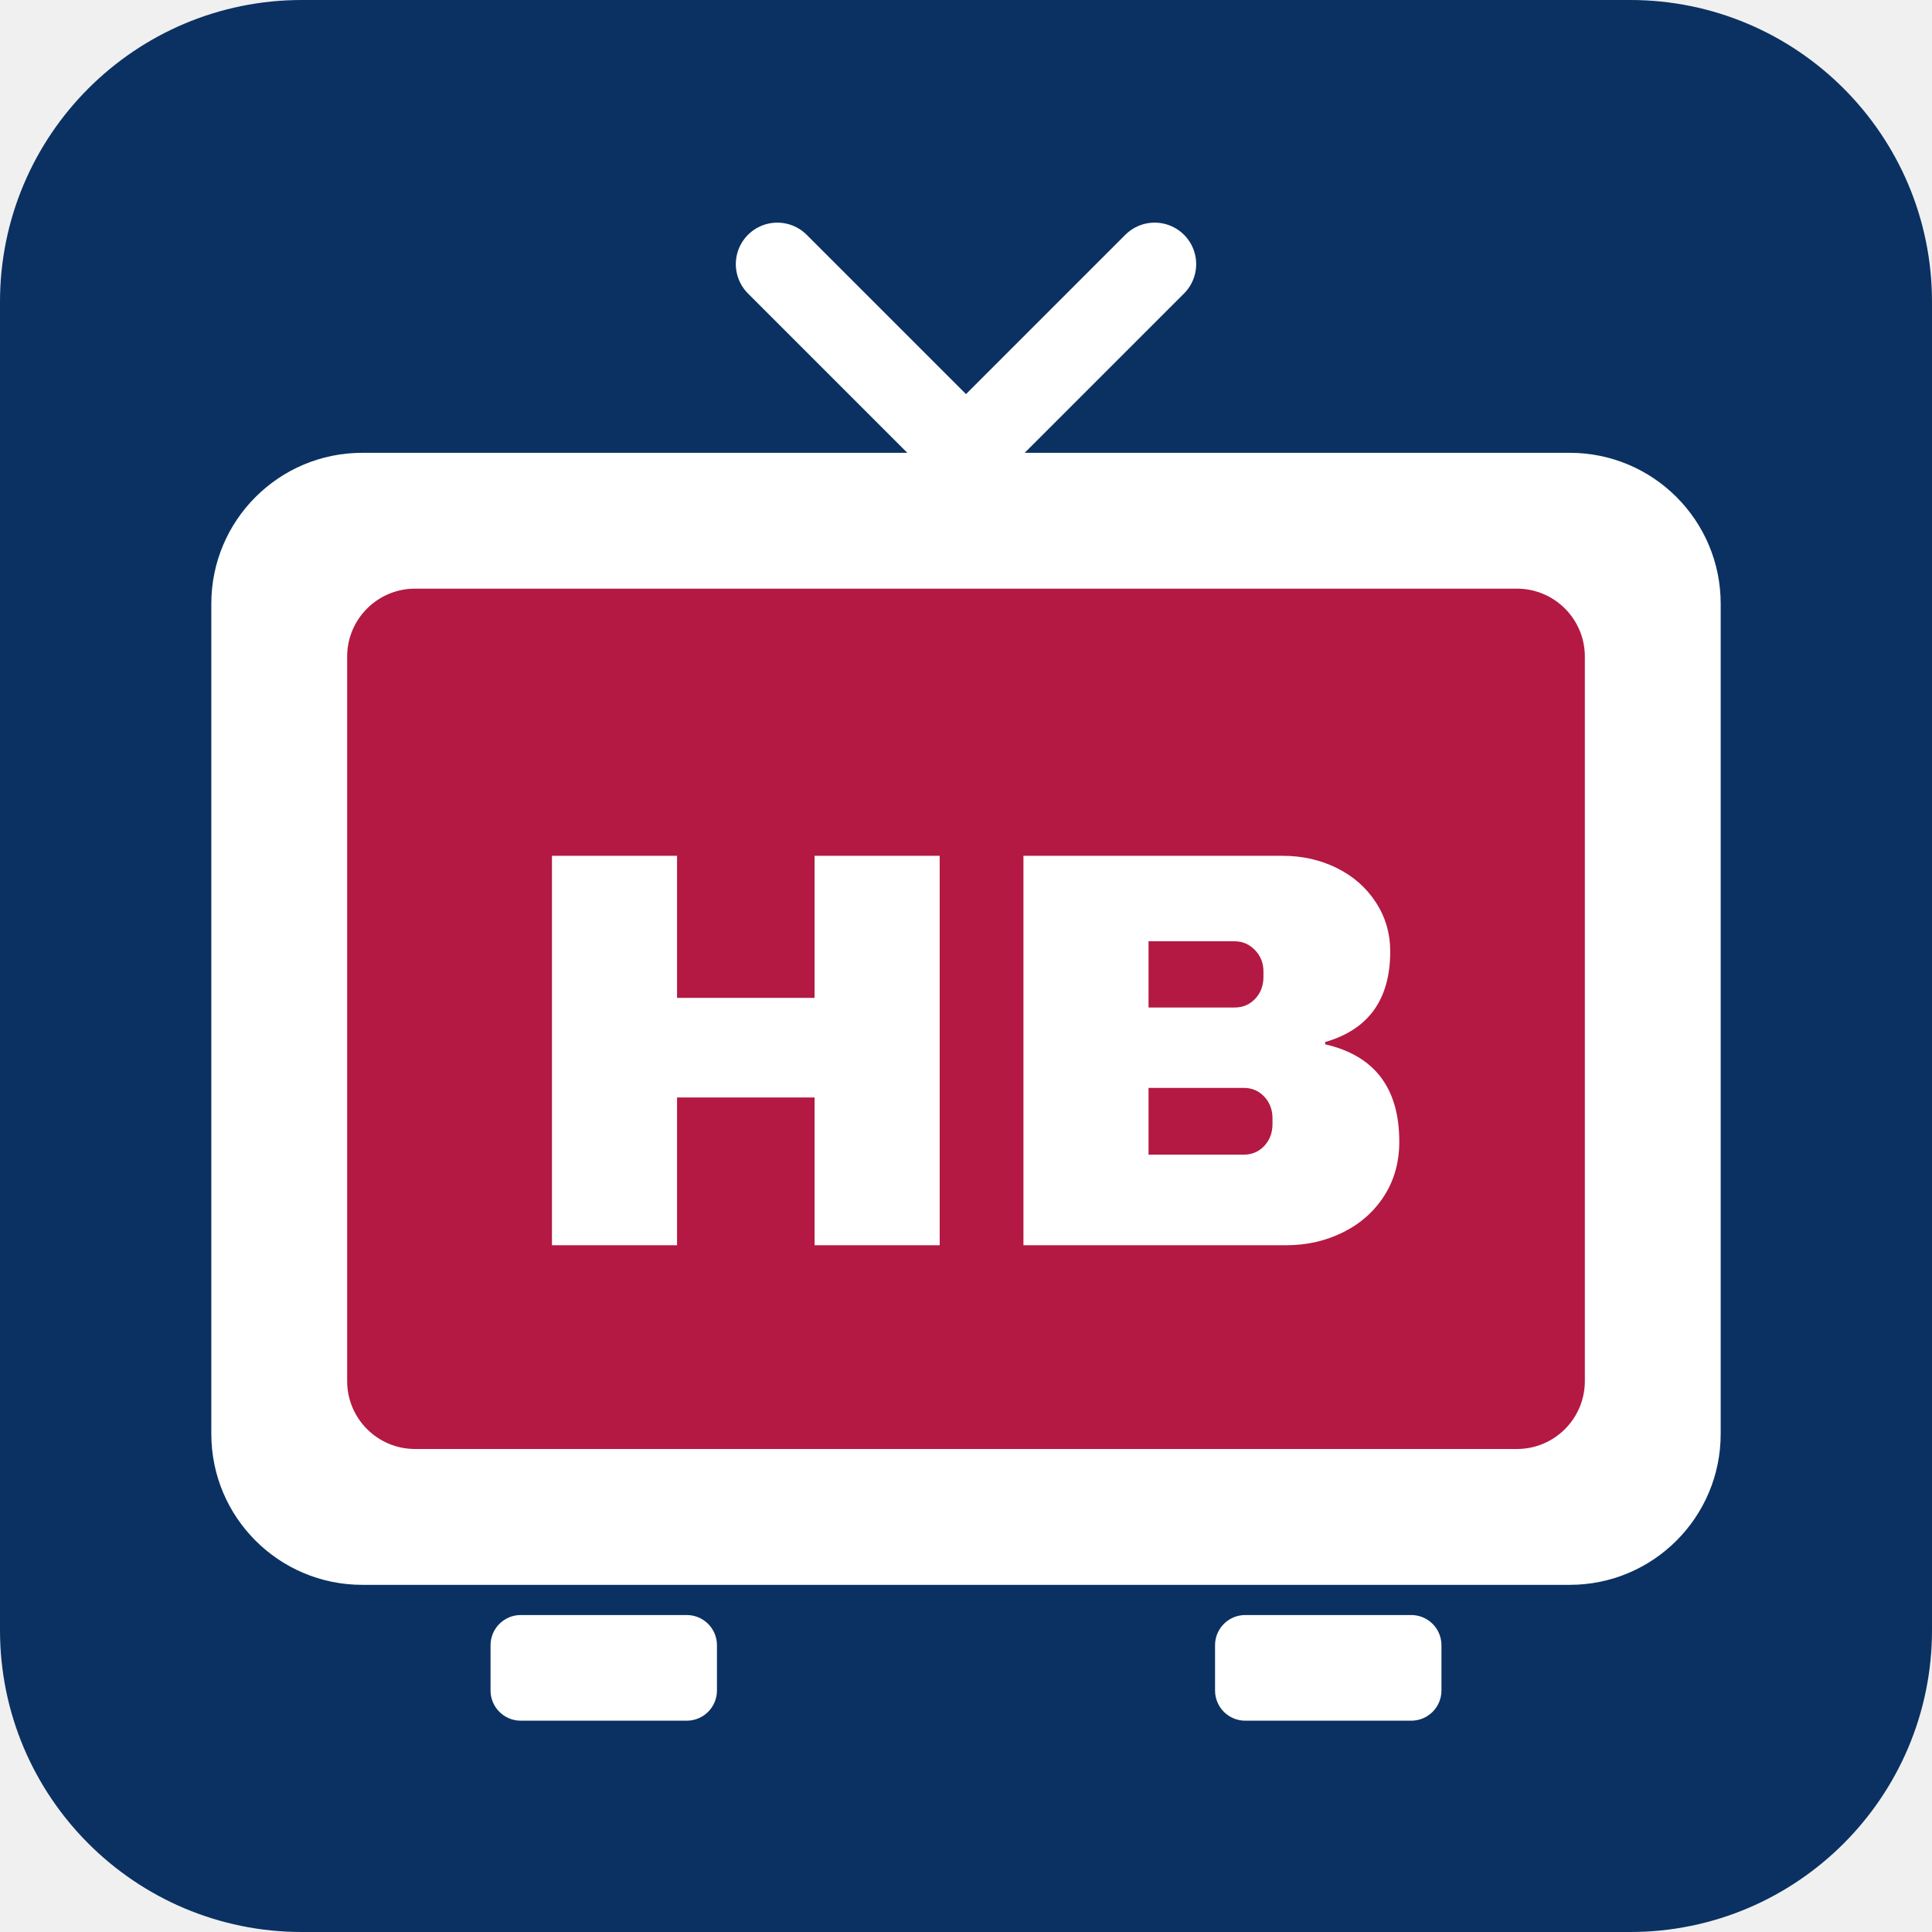
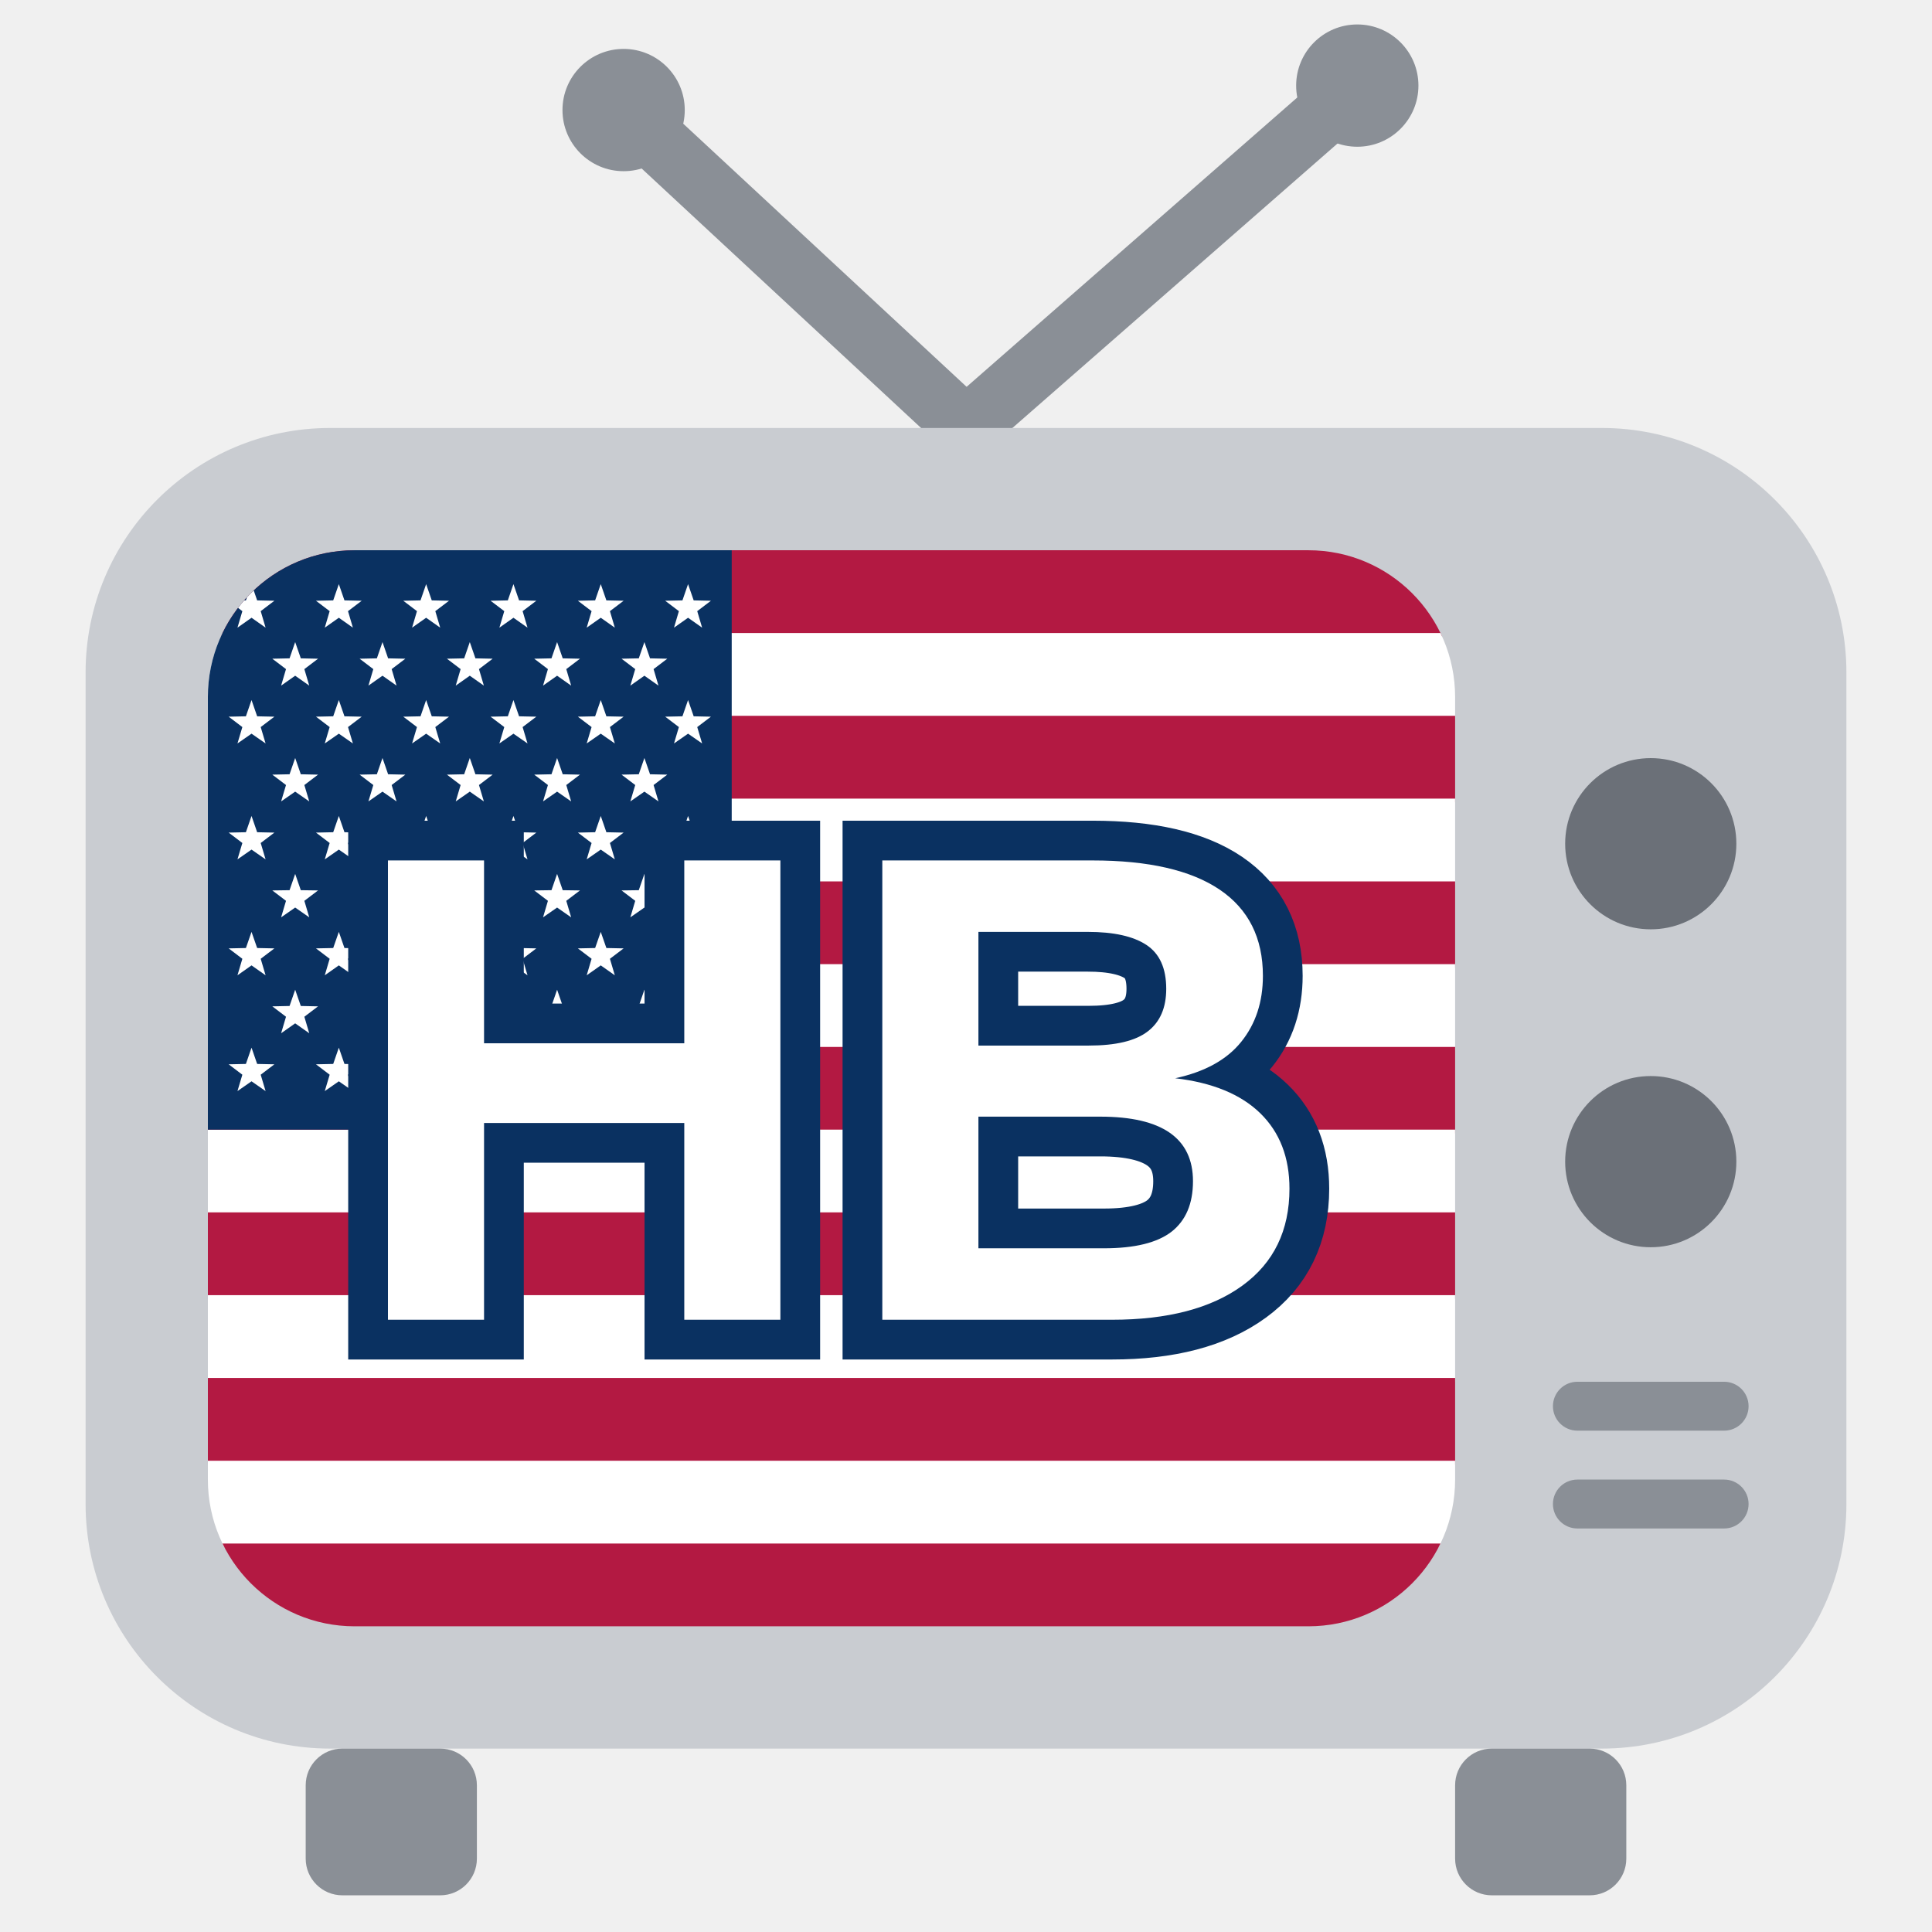
- <svg xmlns="http://www.w3.org/2000/svg" viewBox="0 0 512 512">
-   <rect width="512" height="512" rx="80" fill="#0a3161" />
-   <path d="M206 70 L256 120 L306 70" stroke="#ffffff" stroke-width="22" fill="none" stroke-linecap="round" stroke-linejoin="round" />
-   <rect x="56" y="120" width="400" height="300" rx="40" fill="#ffffff" />
-   <rect x="92" y="156" width="328" height="228" rx="18" fill="#b31942" />
-   <path d="M215.875 330.0V290.85H179.425V330.0H146.275V226.8H179.425V264.45H215.875V226.8H249.025V330.0ZM368.425 252.15Q368.425 271.2 351.175 276.15V276.75Q370.825 281.25 370.825 302.55Q370.825 310.65 366.85 316.875Q362.875 323.1 355.975 326.55Q349.075 330.0 340.825 330.0H271.225V226.8H339.925Q347.725 226.8 354.25 230.025Q360.775 233.25 364.6 239.1Q368.425 244.95 368.425 252.15ZM304.375 267.0H327.175Q330.475 267.0 332.65 264.675Q334.825 262.35 334.825 258.9V257.4Q334.825 254.1 332.575 251.775Q330.325 249.45 327.175 249.45H304.375ZM304.375 306.0H329.575Q332.875 306.0 335.05 303.675Q337.225 301.35 337.225 297.9V296.4Q337.225 292.95 335.05 290.625Q332.875 288.3 329.575 288.3H304.375Z" fill="#ffffff" />
-   <rect x="130" y="428" width="60" height="28" rx="8" fill="#ffffff" />
-   <rect x="322" y="428" width="60" height="28" rx="8" fill="#ffffff" />
+ <svg xmlns="http://www.w3.org/2000/svg" viewBox="11 9 158 158" width="180" height="180">
+   <line x1="90" y1="44" x2="62" y2="18" stroke="#8A8F96" stroke-width="5" stroke-linecap="round" />
+   <line x1="90" y1="44" x2="122" y2="16" stroke="#8A8F96" stroke-width="5" stroke-linecap="round" />
+   <circle cx="62" cy="18" r="5" fill="#8A8F96" />
+   <circle cx="122" cy="16" r="5" fill="#8A8F96" />
+   <rect x="18" y="44" width="144" height="108" rx="20" fill="#C9CCD1" />
+   <circle cx="146" cy="78" r="7" fill="#6B7078" />
+   <circle cx="146" cy="104" r="7" fill="#6B7078" />
+   <rect x="138" y="122" width="16" height="4" rx="2" fill="#8A8F96" />
+   <rect x="138" y="130" width="16" height="4" rx="2" fill="#8A8F96" />
+   <rect x="36" y="152" width="14" height="12" rx="3" fill="#8A8F96" />
+   <rect x="130" y="152" width="14" height="12" rx="3" fill="#8A8F96" />
+   <clipPath id="scr">
+     <rect x="28" y="54" width="102" height="88" rx="12" />
+   </clipPath>
+   <g clip-path="url(#scr)">
+     <rect x="28" y="54.00" width="102" height="7.07" fill="#B31942" />
+     <rect x="28" y="60.77" width="102" height="7.07" fill="#FFFFFF" />
+     <rect x="28" y="67.54" width="102" height="7.07" fill="#B31942" />
+     <rect x="28" y="74.31" width="102" height="7.07" fill="#FFFFFF" />
+     <rect x="28" y="81.08" width="102" height="7.07" fill="#B31942" />
+     <rect x="28" y="87.85" width="102" height="7.07" fill="#FFFFFF" />
+     <rect x="28" y="94.62" width="102" height="7.07" fill="#B31942" />
+     <rect x="28" y="101.38" width="102" height="7.07" fill="#FFFFFF" />
+     <rect x="28" y="108.15" width="102" height="7.07" fill="#B31942" />
+     <rect x="28" y="114.92" width="102" height="7.07" fill="#FFFFFF" />
+     <rect x="28" y="121.69" width="102" height="7.07" fill="#B31942" />
+     <rect x="28" y="128.46" width="102" height="7.07" fill="#FFFFFF" />
+     <rect x="28" y="135.23" width="102" height="7.07" fill="#B31942" />
+     <rect x="28" y="54" width="42.84" height="47.38" fill="#0A3161" />
+     <polygon points="31.57,56.77 32.03,58.10 33.44,58.13 32.32,58.98 32.72,60.33 31.57,59.52 30.42,60.33 30.82,58.98 29.70,58.13 31.11,58.10" fill="#FFFFFF" />
+     <polygon points="38.71,56.77 39.17,58.10 40.58,58.13 39.46,58.98 39.86,60.33 38.71,59.52 37.56,60.33 37.96,58.98 36.84,58.13 38.25,58.10" fill="#FFFFFF" />
+     <polygon points="45.85,56.77 46.31,58.10 47.72,58.13 46.60,58.98 47.00,60.33 45.85,59.52 44.70,60.33 45.10,58.98 43.98,58.13 45.39,58.10" fill="#FFFFFF" />
+     <polygon points="52.99,56.77 53.45,58.10 54.86,58.13 53.74,58.98 54.14,60.33 52.99,59.52 51.84,60.33 52.24,58.98 51.12,58.13 52.53,58.10" fill="#FFFFFF" />
+     <polygon points="60.13,56.77 60.59,58.10 62.00,58.13 60.88,58.98 61.28,60.33 60.13,59.52 58.98,60.33 59.38,58.98 58.26,58.13 59.67,58.10" fill="#FFFFFF" />
+     <polygon points="67.27,56.77 67.73,58.10 69.14,58.13 68.02,58.98 68.42,60.33 67.27,59.52 66.12,60.33 66.52,58.98 65.40,58.13 66.81,58.10" fill="#FFFFFF" />
+     <polygon points="35.14,61.51 35.60,62.84 37.01,62.87 35.89,63.72 36.29,65.07 35.14,64.26 33.99,65.07 34.39,63.72 33.27,62.87 34.68,62.84" fill="#FFFFFF" />
+     <polygon points="42.28,61.51 42.74,62.84 44.15,62.87 43.03,63.72 43.43,65.07 42.28,64.26 41.13,65.07 41.53,63.72 40.41,62.87 41.82,62.84" fill="#FFFFFF" />
+     <polygon points="49.42,61.51 49.88,62.84 51.29,62.87 50.17,63.72 50.57,65.07 49.42,64.26 48.27,65.07 48.67,63.72 47.55,62.87 48.96,62.84" fill="#FFFFFF" />
+     <polygon points="56.56,61.51 57.02,62.84 58.43,62.87 57.31,63.72 57.71,65.07 56.56,64.26 55.41,65.07 55.81,63.72 54.69,62.87 56.10,62.84" fill="#FFFFFF" />
+     <polygon points="63.70,61.51 64.16,62.84 65.57,62.87 64.45,63.72 64.85,65.07 63.70,64.26 62.55,65.07 62.95,63.72 61.83,62.87 63.24,62.84" fill="#FFFFFF" />
+     <polygon points="31.57,66.25 32.03,67.58 33.44,67.61 32.32,68.46 32.72,69.80 31.57,69.00 30.42,69.80 30.82,68.46 29.70,67.61 31.11,67.58" fill="#FFFFFF" />
+     <polygon points="38.71,66.25 39.17,67.58 40.58,67.61 39.46,68.46 39.86,69.80 38.71,69.00 37.56,69.80 37.96,68.46 36.84,67.61 38.25,67.58" fill="#FFFFFF" />
+     <polygon points="45.85,66.25 46.31,67.58 47.72,67.61 46.60,68.46 47.00,69.80 45.85,69.00 44.70,69.80 45.10,68.46 43.98,67.61 45.39,67.58" fill="#FFFFFF" />
+     <polygon points="52.99,66.25 53.45,67.58 54.86,67.61 53.74,68.46 54.14,69.80 52.99,69.00 51.84,69.80 52.24,68.46 51.12,67.61 52.53,67.58" fill="#FFFFFF" />
+     <polygon points="60.13,66.25 60.59,67.58 62.00,67.61 60.88,68.46 61.28,69.80 60.13,69.00 58.98,69.80 59.38,68.46 58.26,67.61 59.67,67.58" fill="#FFFFFF" />
+     <polygon points="67.27,66.25 67.73,67.58 69.14,67.61 68.02,68.46 68.42,69.80 67.27,69.00 66.12,69.80 66.52,68.46 65.40,67.61 66.81,67.58" fill="#FFFFFF" />
+     <polygon points="35.14,70.99 35.60,72.32 37.01,72.35 35.89,73.20 36.29,74.54 35.14,73.74 33.99,74.54 34.39,73.20 33.27,72.35 34.68,72.32" fill="#FFFFFF" />
+     <polygon points="42.28,70.99 42.74,72.32 44.15,72.35 43.03,73.20 43.43,74.54 42.28,73.74 41.13,74.54 41.53,73.20 40.41,72.35 41.82,72.32" fill="#FFFFFF" />
+     <polygon points="49.42,70.99 49.88,72.32 51.29,72.35 50.17,73.20 50.57,74.54 49.42,73.74 48.27,74.54 48.67,73.20 47.55,72.35 48.96,72.32" fill="#FFFFFF" />
+     <polygon points="56.56,70.99 57.02,72.32 58.43,72.35 57.31,73.20 57.71,74.54 56.56,73.74 55.41,74.54 55.81,73.20 54.69,72.35 56.10,72.32" fill="#FFFFFF" />
+     <polygon points="63.70,70.99 64.16,72.32 65.57,72.35 64.45,73.20 64.85,74.54 63.70,73.74 62.55,74.54 62.95,73.20 61.83,72.35 63.24,72.32" fill="#FFFFFF" />
+     <polygon points="31.57,75.73 32.03,77.06 33.44,77.09 32.32,77.94 32.72,79.28 31.57,78.48 30.42,79.28 30.82,77.94 29.70,77.09 31.11,77.06" fill="#FFFFFF" />
+     <polygon points="38.71,75.73 39.17,77.06 40.58,77.09 39.46,77.94 39.86,79.28 38.71,78.48 37.56,79.28 37.96,77.94 36.84,77.09 38.25,77.06" fill="#FFFFFF" />
+     <polygon points="45.85,75.73 46.31,77.06 47.72,77.09 46.60,77.94 47.00,79.28 45.85,78.48 44.70,79.28 45.10,77.94 43.98,77.09 45.39,77.06" fill="#FFFFFF" />
+     <polygon points="52.99,75.73 53.45,77.06 54.86,77.09 53.74,77.94 54.14,79.28 52.99,78.48 51.84,79.28 52.24,77.94 51.12,77.09 52.53,77.06" fill="#FFFFFF" />
+     <polygon points="60.13,75.73 60.59,77.06 62.00,77.09 60.88,77.94 61.28,79.28 60.13,78.48 58.98,79.28 59.38,77.94 58.26,77.09 59.67,77.06" fill="#FFFFFF" />
+     <polygon points="67.27,75.73 67.73,77.06 69.14,77.09 68.02,77.94 68.42,79.28 67.27,78.48 66.12,79.28 66.52,77.94 65.40,77.09 66.81,77.06" fill="#FFFFFF" />
+     <polygon points="35.14,80.47 35.60,81.80 37.01,81.82 35.89,82.67 36.29,84.02 35.14,83.22 33.99,84.02 34.39,82.67 33.27,81.82 34.68,81.80" fill="#FFFFFF" />
+     <polygon points="42.28,80.47 42.74,81.80 44.15,81.82 43.03,82.67 43.43,84.02 42.28,83.22 41.13,84.02 41.53,82.67 40.41,81.82 41.82,81.80" fill="#FFFFFF" />
+     <polygon points="49.42,80.47 49.88,81.80 51.29,81.82 50.17,82.67 50.57,84.02 49.42,83.22 48.27,84.02 48.67,82.67 47.55,81.82 48.96,81.80" fill="#FFFFFF" />
+     <polygon points="56.56,80.47 57.02,81.80 58.43,81.82 57.31,82.67 57.71,84.02 56.56,83.22 55.41,84.02 55.81,82.67 54.69,81.82 56.10,81.80" fill="#FFFFFF" />
+     <polygon points="63.70,80.47 64.16,81.80 65.57,81.82 64.45,82.67 64.85,84.02 63.70,83.22 62.55,84.02 62.95,82.67 61.83,81.82 63.24,81.80" fill="#FFFFFF" />
+     <polygon points="31.57,85.21 32.03,86.53 33.44,86.56 32.32,87.41 32.72,88.76 31.57,87.95 30.42,88.76 30.82,87.41 29.70,86.56 31.11,86.53" fill="#FFFFFF" />
+     <polygon points="38.71,85.21 39.17,86.53 40.58,86.56 39.46,87.41 39.86,88.76 38.71,87.95 37.56,88.76 37.96,87.41 36.84,86.56 38.25,86.53" fill="#FFFFFF" />
+     <polygon points="45.85,85.21 46.31,86.53 47.72,86.56 46.60,87.41 47.00,88.76 45.85,87.95 44.70,88.76 45.10,87.41 43.98,86.56 45.39,86.53" fill="#FFFFFF" />
+     <polygon points="52.99,85.21 53.45,86.53 54.86,86.56 53.74,87.41 54.14,88.76 52.99,87.95 51.84,88.76 52.24,87.41 51.12,86.56 52.53,86.53" fill="#FFFFFF" />
+     <polygon points="60.13,85.21 60.59,86.53 62.00,86.56 60.88,87.41 61.28,88.76 60.13,87.95 58.98,88.76 59.38,87.41 58.26,86.56 59.67,86.53" fill="#FFFFFF" />
+     <polygon points="67.27,85.21 67.73,86.53 69.14,86.56 68.02,87.41 68.42,88.76 67.27,87.95 66.12,88.76 66.52,87.41 65.40,86.56 66.81,86.53" fill="#FFFFFF" />
+     <polygon points="35.14,89.94 35.60,91.27 37.01,91.30 35.89,92.15 36.29,93.50 35.14,92.69 33.99,93.50 34.39,92.15 33.27,91.30 34.68,91.27" fill="#FFFFFF" />
+     <polygon points="42.28,89.94 42.74,91.27 44.15,91.30 43.03,92.15 43.43,93.50 42.28,92.69 41.13,93.50 41.53,92.15 40.41,91.30 41.82,91.27" fill="#FFFFFF" />
+     <polygon points="49.42,89.94 49.88,91.27 51.29,91.30 50.17,92.15 50.57,93.50 49.42,92.69 48.27,93.50 48.67,92.15 47.55,91.30 48.96,91.27" fill="#FFFFFF" />
+     <polygon points="56.56,89.94 57.02,91.27 58.43,91.30 57.31,92.15 57.71,93.50 56.56,92.69 55.41,93.50 55.81,92.15 54.69,91.30 56.10,91.27" fill="#FFFFFF" />
+     <polygon points="63.70,89.94 64.16,91.27 65.57,91.30 64.45,92.15 64.85,93.50 63.70,92.69 62.55,93.50 62.95,92.15 61.83,91.30 63.24,91.27" fill="#FFFFFF" />
+     <polygon points="31.57,94.68 32.03,96.01 33.44,96.04 32.32,96.89 32.72,98.23 31.57,97.43 30.42,98.23 30.82,96.89 29.70,96.04 31.11,96.01" fill="#FFFFFF" />
+     <polygon points="38.71,94.68 39.17,96.01 40.58,96.04 39.46,96.89 39.86,98.23 38.71,97.43 37.56,98.23 37.96,96.89 36.84,96.04 38.25,96.01" fill="#FFFFFF" />
+     <polygon points="45.85,94.68 46.31,96.01 47.72,96.04 46.60,96.89 47.00,98.23 45.85,97.43 44.70,98.23 45.10,96.89 43.98,96.04 45.39,96.01" fill="#FFFFFF" />
+     <polygon points="52.99,94.68 53.45,96.01 54.86,96.04 53.74,96.89 54.14,98.23 52.99,97.43 51.84,98.23 52.24,96.89 51.12,96.04 52.53,96.01" fill="#FFFFFF" />
+     <polygon points="60.13,94.68 60.59,96.01 62.00,96.04 60.88,96.89 61.28,98.23 60.13,97.43 58.98,98.23 59.38,96.89 58.26,96.04 59.67,96.01" fill="#FFFFFF" />
+     <polygon points="67.27,94.68 67.73,96.01 69.14,96.04 68.02,96.89 68.42,98.23 67.27,97.43 66.12,98.23 66.52,96.89 65.40,96.04 66.81,96.01" fill="#FFFFFF" />
+   </g>
+   <text x="79.0" y="98.0" text-anchor="middle" dominant-baseline="central" font-family="Arial Black, Arial, Helvetica, sans-serif" font-weight="900" font-size="54.6" fill="#FFFFFF" stroke="#0A3161" stroke-width="6.5" paint-order="stroke" letter-spacing="1">HB</text>
</svg>
